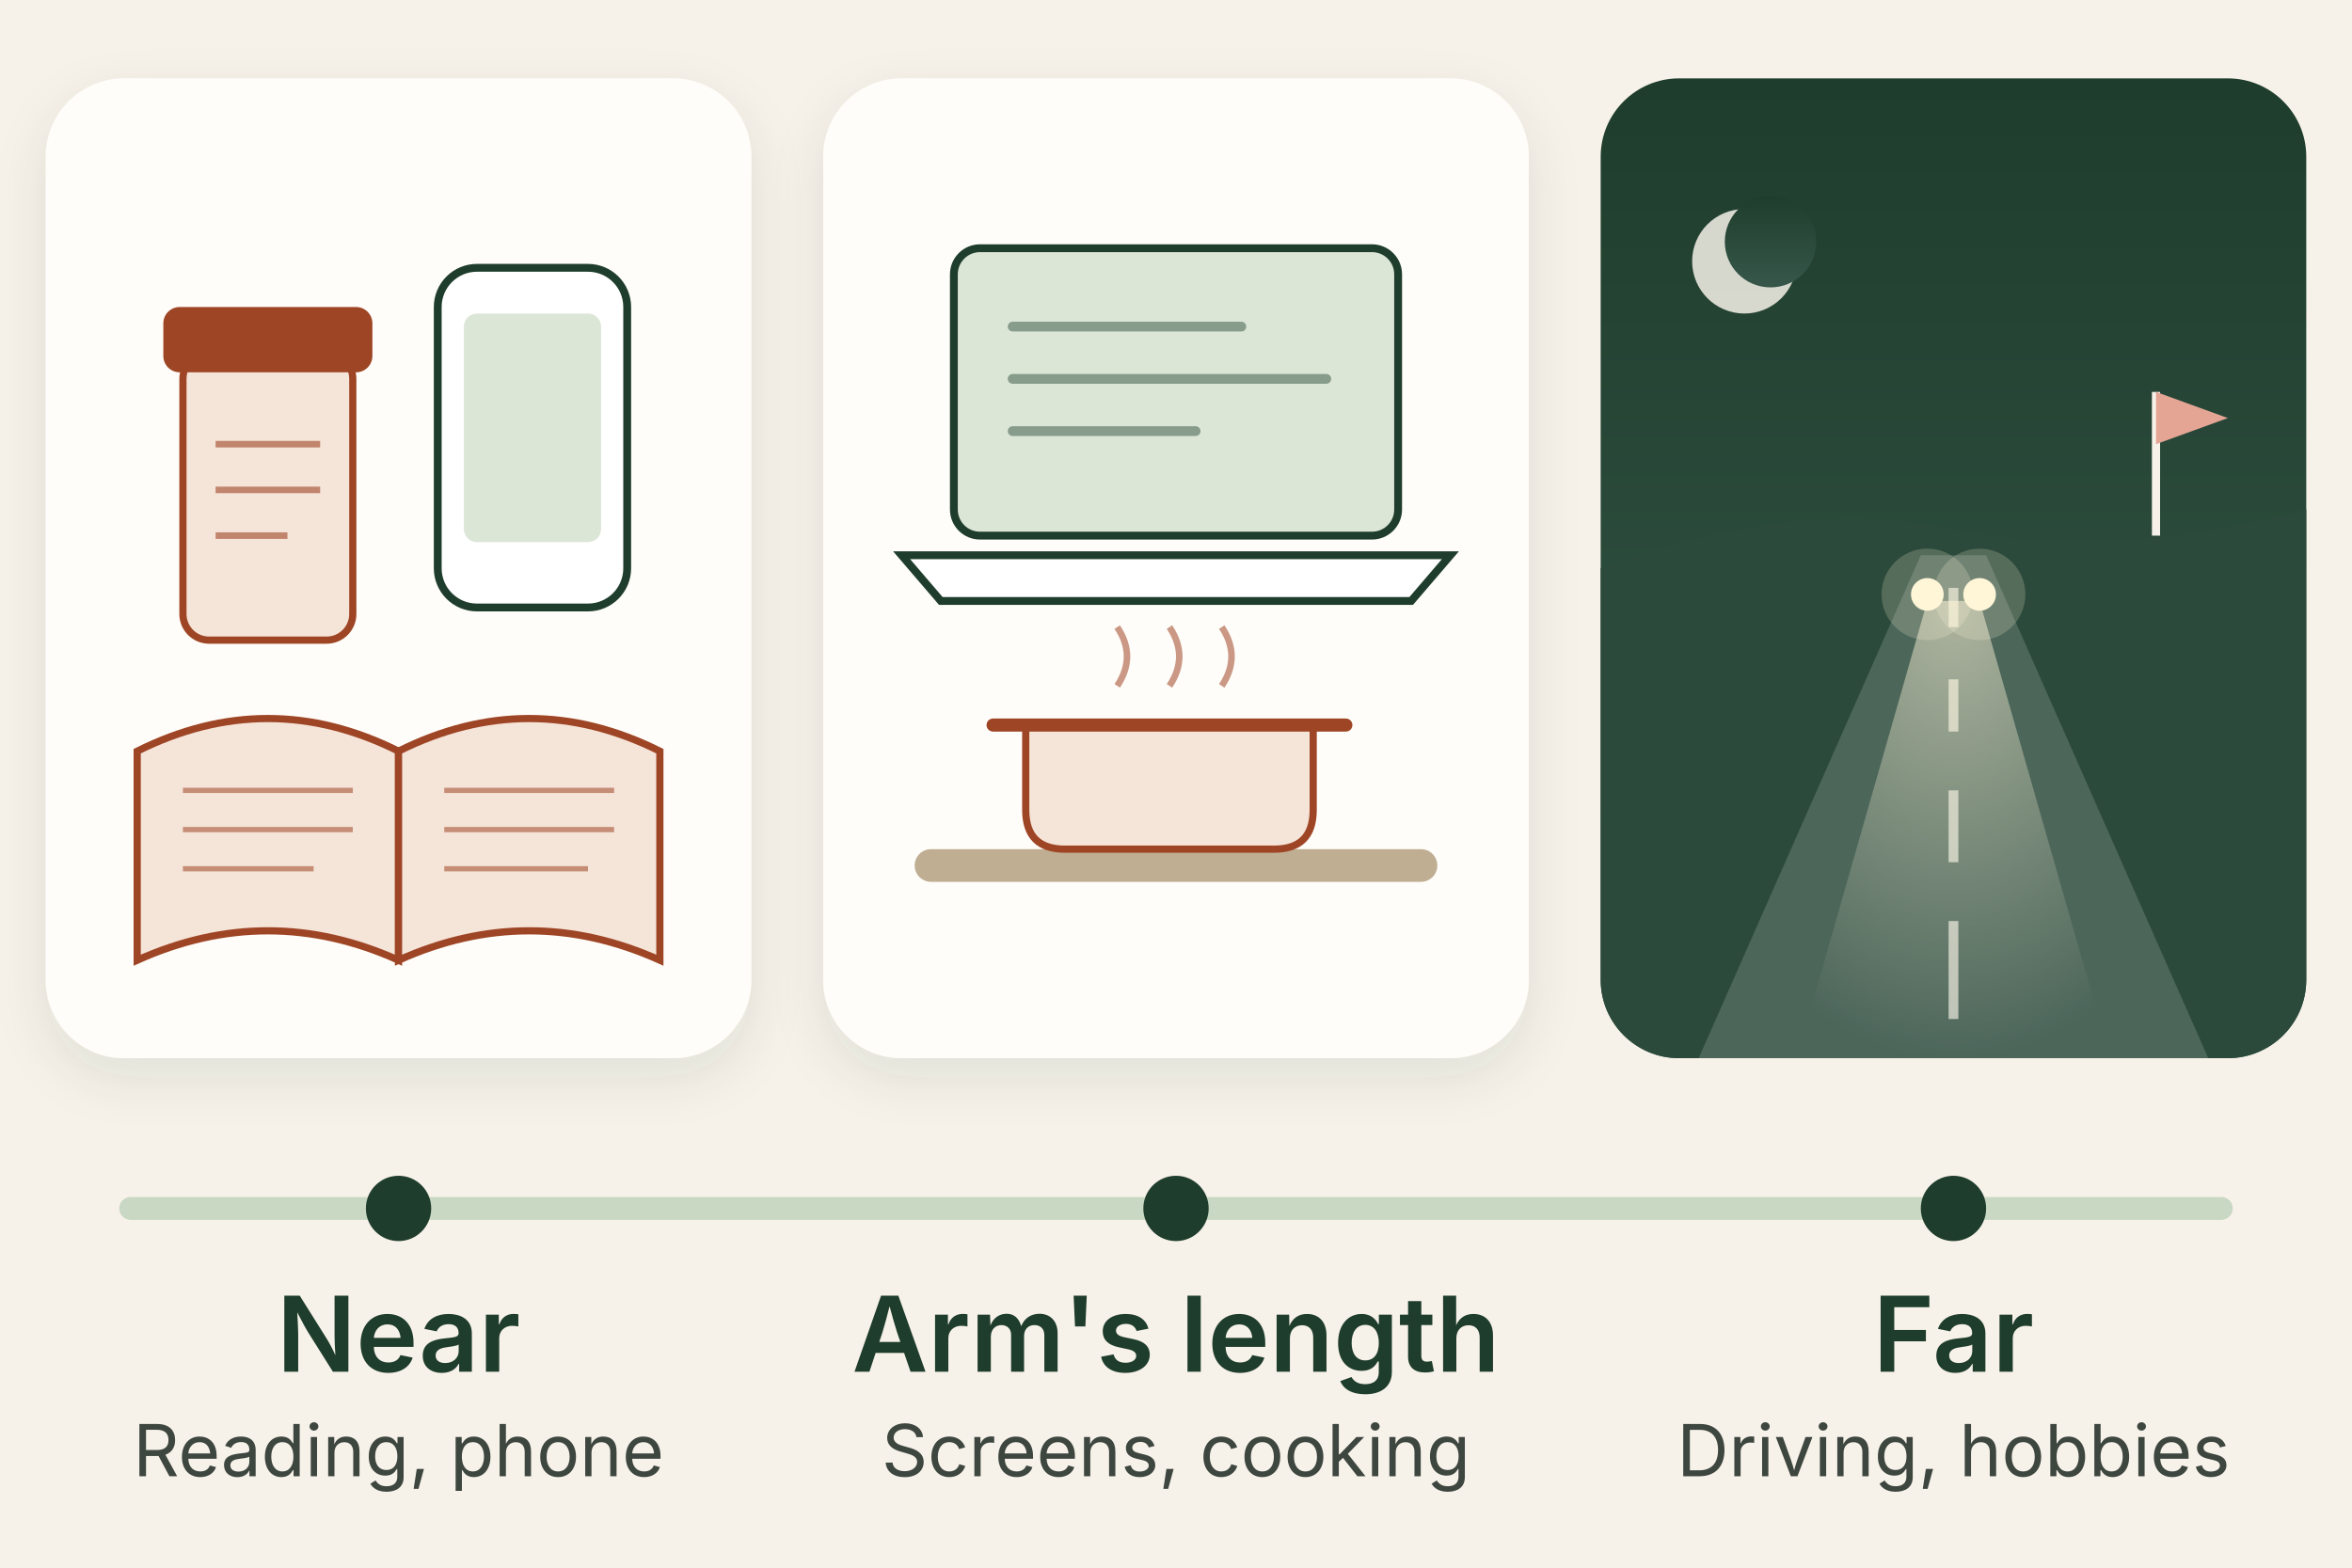
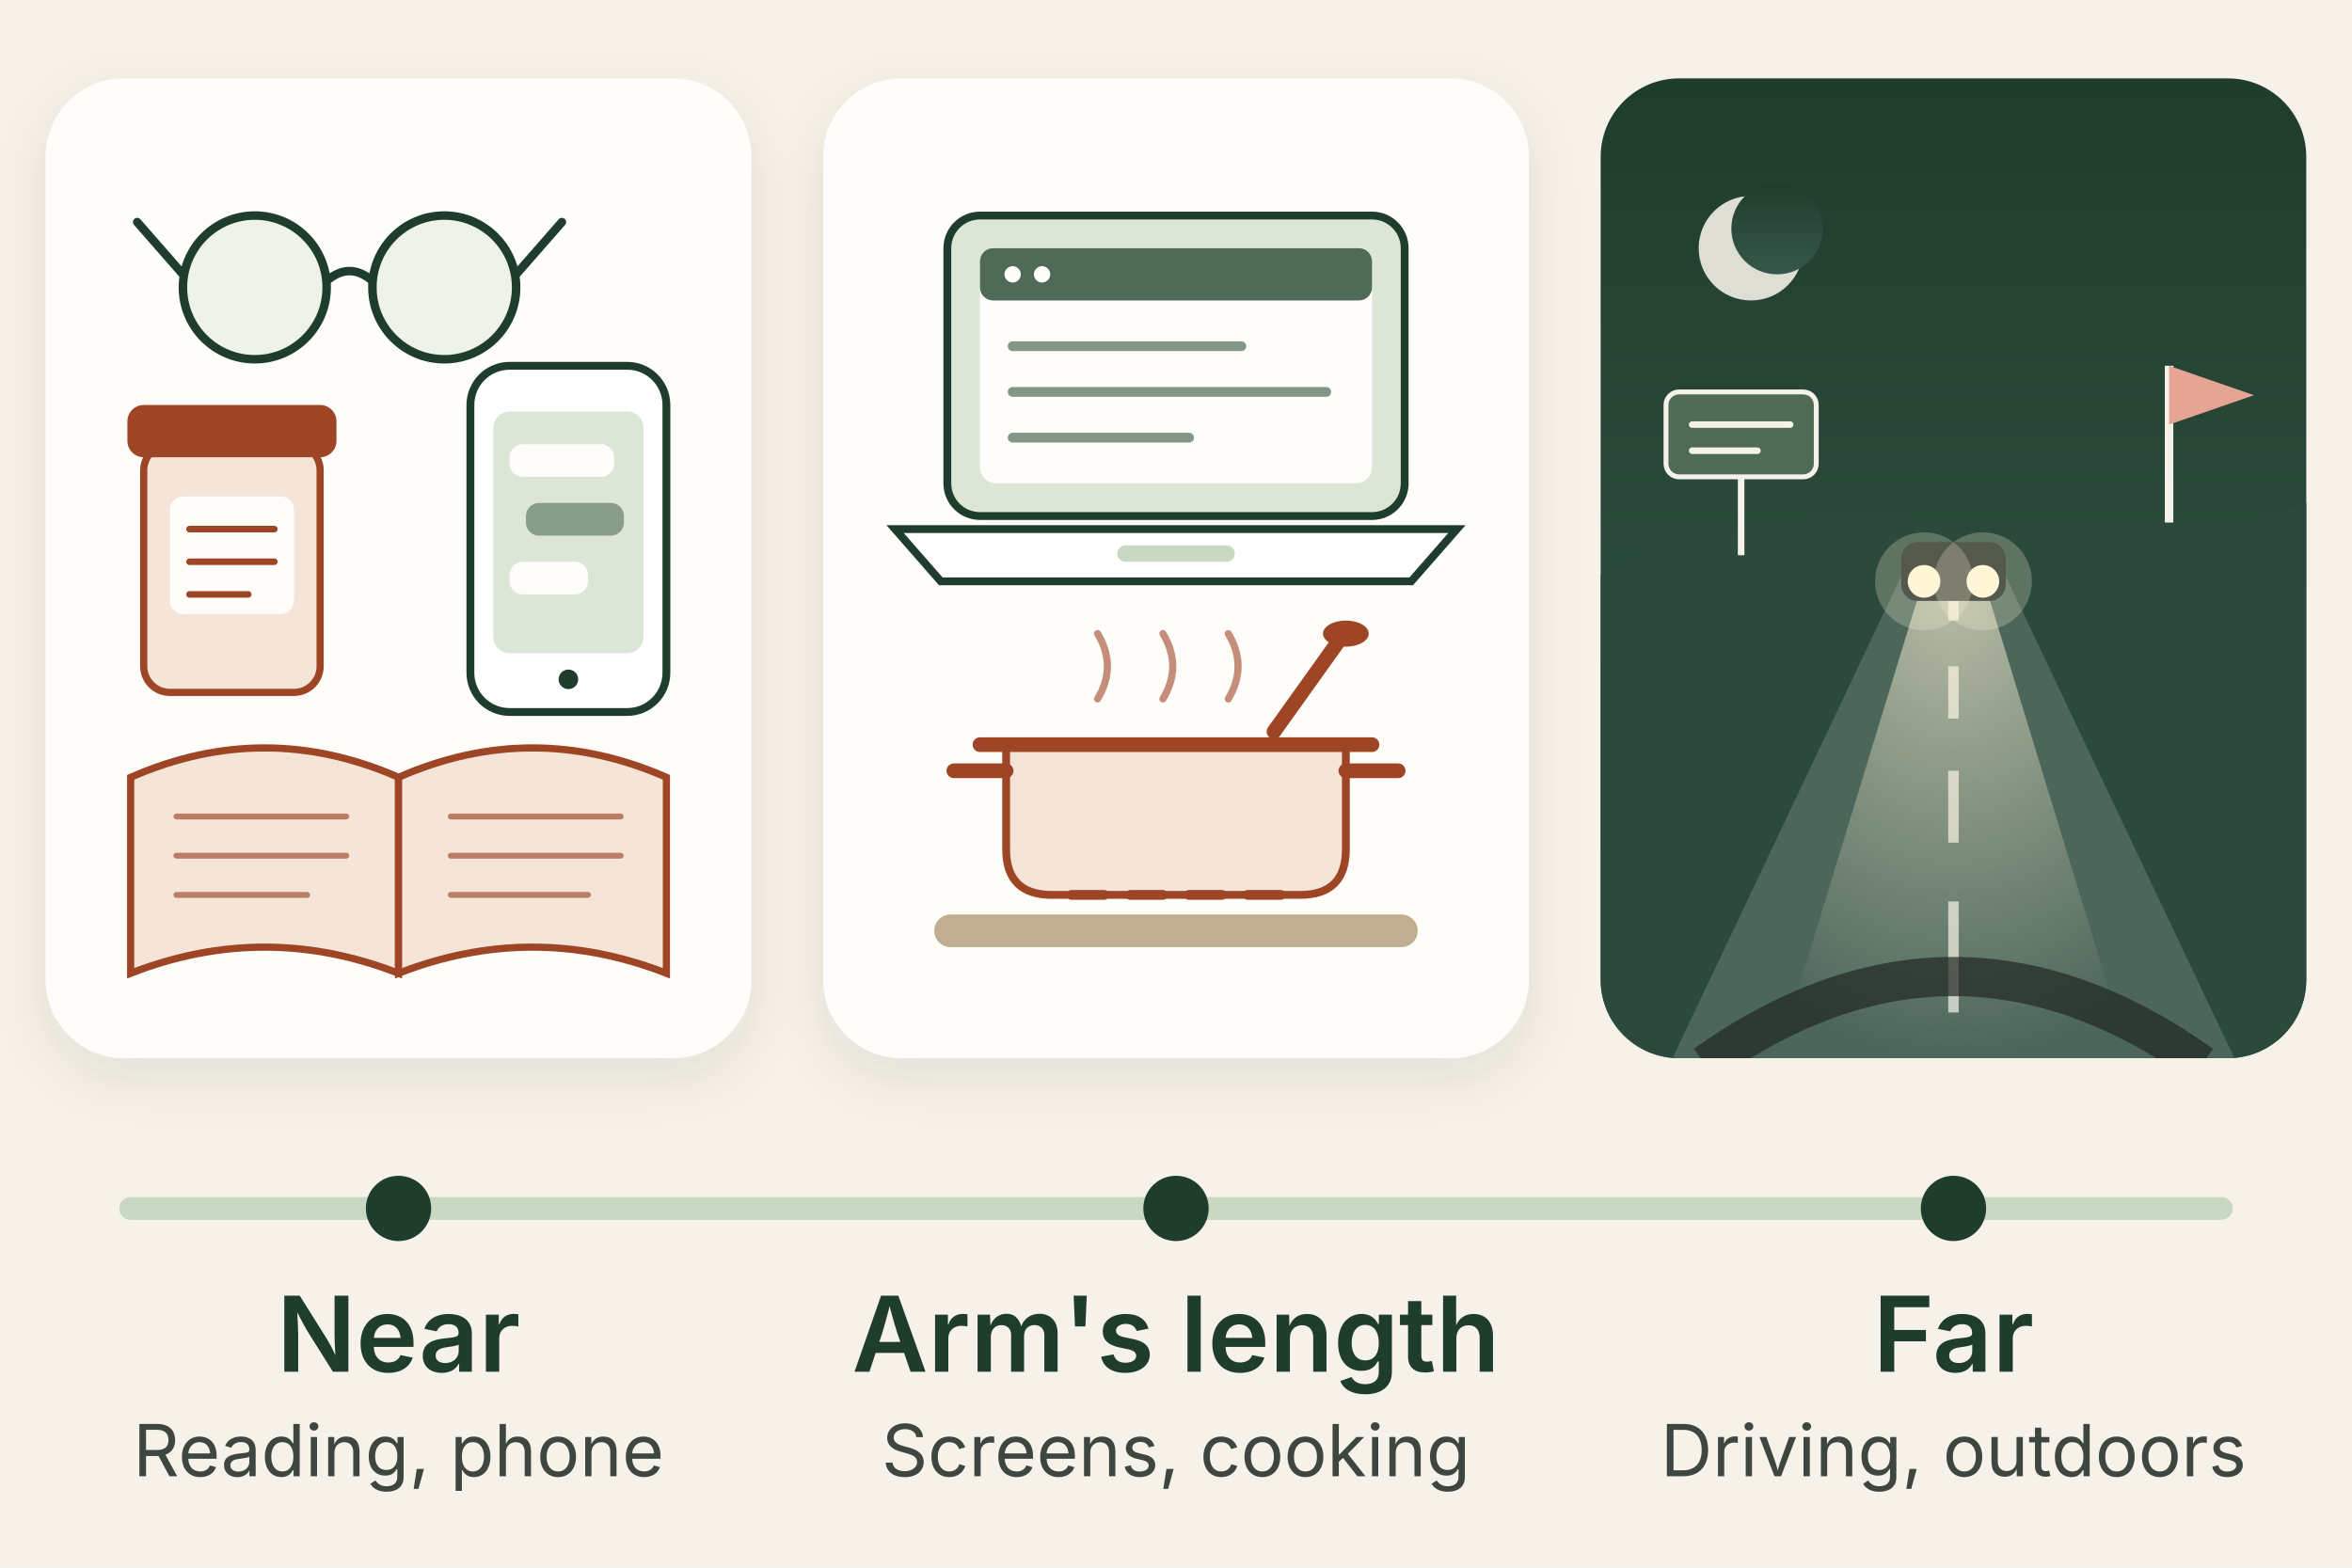
<svg xmlns="http://www.w3.org/2000/svg" viewBox="0 0 720 480" role="img" aria-labelledby="t d">
  <defs>
    <filter id="shadow" x="-20%" y="-20%" width="140%" height="140%">
      <feDropShadow dx="0" dy="6" stdDeviation="8" flood-color="#1F3D2C" flood-opacity=".10" />
    </filter>
    <linearGradient id="night" x1="0" y1="0" x2="0" y2="1">
      <stop offset="0" stop-color="#1F3D2C" />
      <stop offset="1" stop-color="#36574A" />
    </linearGradient>
    <radialGradient id="beam" cx="50%" cy="0%" r="100%">
-       <stop offset="0" stop-color="#FFF6D8" stop-opacity=".55" />
+       <stop offset="0" stop-color="#FFF6D8" stop-opacity=".6" />
      <stop offset="1" stop-color="#FFF6D8" stop-opacity="0" />
    </radialGradient>
    <clipPath id="c3">
      <rect x="0" y="0" width="216" height="300" rx="24" />
    </clipPath>
  </defs>
  <rect width="720" height="480" fill="#F7F2E9" />
  <g font-family="Inter,system-ui,sans-serif" text-anchor="middle">
    <g transform="translate(14,24)">
      <rect width="216" height="300" rx="24" fill="#FFFDF9" filter="url(#shadow)" />
-       <path d="M28,206 Q68,186 108,206 L108,270 Q68,252 28,270Z" fill="#F5E4D8" stroke="#9E4526" stroke-width="2.2" />
-       <path d="M108,206 Q148,186 188,206 L188,270 Q148,252 108,270Z" fill="#F5E4D8" stroke="#9E4526" stroke-width="2.2" />
-       <g stroke="#9E4526" stroke-width="1.6" opacity=".55">
-         <path d="M42,218 h52 M42,230 h52 M42,242 h40 M122,218 h52 M122,230 h52 M122,242 h44" />
+       <g fill="#DCE6D7" fill-opacity=".45" stroke="#1F3D2C" stroke-width="2.6">
+         <circle cx="64" cy="64" r="22" />
+         <circle cx="122" cy="64" r="22" />
+         <path d="M86,62 Q93,56 100,62" fill="none" />
+         <path d="M42,60 L28,44 M144,60 L158,44" fill="none" stroke-linecap="round" />
      </g>
-       <rect x="120" y="58" width="58" height="104" rx="12" fill="#fff" stroke="#1F3D2C" stroke-width="2.4" />
-       <rect x="128" y="72" width="42" height="70" rx="4" fill="#DCE6D7" />
-       <rect x="42" y="84" width="52" height="88" rx="8" fill="#F5E4D8" stroke="#9E4526" stroke-width="2.2" />
-       <rect x="36" y="70" width="64" height="20" rx="5" fill="#9E4526" />
-       <path d="M52,112 h32 M52,126 h32 M52,140 h22" stroke="#9E4526" stroke-width="2" opacity=".6" />
+       <rect x="130" y="88" width="60" height="106" rx="12" fill="#fff" stroke="#1F3D2C" stroke-width="2.4" />
+       <rect x="137" y="102" width="46" height="74" rx="5" fill="#DCE6D7" />
+       <rect x="142" y="112" width="32" height="10" rx="4" fill="#FFFDF9" />
+       <rect x="147" y="130" width="30" height="10" rx="4" fill="#4f6b58" opacity=".6" />
+       <rect x="142" y="148" width="24" height="10" rx="4" fill="#FFFDF9" />
+       <circle cx="160" cy="184" r="3" fill="#1F3D2C" />
+       <rect x="30" y="112" width="54" height="76" rx="8" fill="#F5E4D8" stroke="#9E4526" stroke-width="2.2" />
+       <rect x="25" y="100" width="64" height="16" rx="5" fill="#9E4526" />
+       <rect x="38" y="128" width="38" height="36" rx="4" fill="#FFFDF9" />
+       <path d="M44,138 h26 M44,148 h26 M44,158 h18" stroke="#9E4526" stroke-width="2" stroke-linecap="round" />
+       <path d="M26,214 Q67,196 108,214 L108,274 Q67,258 26,274Z" fill="#F5E4D8" stroke="#9E4526" stroke-width="2.2" />
+       <path d="M108,214 Q149,196 190,214 L190,274 Q149,258 108,274Z" fill="#F5E4D8" stroke="#9E4526" stroke-width="2.2" />
+       <g stroke="#9E4526" stroke-width="1.8" opacity=".65" stroke-linecap="round">
+         <path d="M40,226 h52 M40,238 h52 M40,250 h40 M124,226 h52 M124,238 h52 M124,250 h42" />
+       </g>
    </g>
    <g transform="translate(252,24)">
      <rect width="216" height="300" rx="24" fill="#FFFDF9" filter="url(#shadow)" />
-       <rect x="40" y="52" width="136" height="88" rx="8" fill="#DCE6D7" stroke="#1F3D2C" stroke-width="2.4" />
-       <path d="M58,76 h70 M58,92 h96 M58,108 h56" stroke="#4f6b58" stroke-width="3" stroke-linecap="round" opacity=".6" />
-       <path d="M24,146 h168 l-12,14 h-144z" fill="#fff" stroke="#1F3D2C" stroke-width="2.4" />
-       <rect x="28" y="236" width="160" height="10" rx="5" fill="#BFAE92" />
-       <path d="M62,198 h88 v26 q0,12 -12,12 h-64 q-12,0 -12,-12z" fill="#F5E4D8" stroke="#9E4526" stroke-width="2.2" />
-       <path d="M52,198 h108" stroke="#9E4526" stroke-width="4" stroke-linecap="round" />
-       <path d="M90,186 q6,-9 0,-18 M106,186 q6,-9 0,-18 M122,186 q6,-9 0,-18" fill="none" stroke="#9E4526" stroke-width="2" opacity=".55" />
+       <rect x="38" y="42" width="140" height="92" rx="10" fill="#DCE6D7" stroke="#1F3D2C" stroke-width="2.4" />
+       <rect x="48" y="52" width="120" height="72" rx="5" fill="#FFFDF9" />
+       <rect x="48" y="52" width="120" height="16" rx="4" fill="#4f6b58" />
+       <circle cx="58" cy="60" r="2.5" fill="#FFFDF9" />
+       <circle cx="67" cy="60" r="2.5" fill="#FFFDF9" />
+       <path d="M58,82 h70 M58,96 h96 M58,110 h54" stroke="#4f6b58" stroke-width="3" stroke-linecap="round" opacity=".7" />
+       <path d="M22,138 h172 l-14,16 h-144z" fill="#fff" stroke="#1F3D2C" stroke-width="2.4" />
+       <rect x="90" y="143" width="36" height="5" rx="2.5" fill="#c9d8c3" />
+       <path d="M138,200 L158,172" stroke="#9E4526" stroke-width="4.5" stroke-linecap="round" />
+       <ellipse cx="160" cy="170" rx="7" ry="4" fill="#9E4526" />
+       <path d="M56,204 h104 v32 q0,14 -14,14 h-76 q-14,0 -14,-14z" fill="#F5E4D8" stroke="#9E4526" stroke-width="2.4" />
+       <path d="M40,212 h16 M160,212 h16" stroke="#9E4526" stroke-width="4.5" stroke-linecap="round" />
+       <path d="M48,204 h120" stroke="#9E4526" stroke-width="4.5" stroke-linecap="round" />
+       <rect x="34" y="256" width="148" height="10" rx="5" fill="#BFAE92" />
+       <path d="M76,250 h64" stroke="#9E4526" stroke-width="3" stroke-dasharray="10 8" stroke-linecap="round" />
+       <path d="M84,190 q6,-10 0,-20 M104,190 q6,-10 0,-20 M124,190 q6,-10 0,-20" fill="none" stroke="#9E4526" stroke-width="2.2" opacity=".6" stroke-linecap="round" />
    </g>
    <g transform="translate(490,24)">
      <g clip-path="url(#c3)">
        <rect width="216" height="300" fill="url(#night)" />
-         <path d="M0,150 Q60,128 108,138 T216,132 V300 H0Z" fill="#2C4A3B" />
-         <path d="M30,300 L98,146 L118,146 L186,300Z" fill="#4C665A" />
-         <path d="M108,156 v12 M108,184 v16 M108,218 v22 M108,258 v30" stroke="#F7F2E9" stroke-width="3" opacity=".65" />
-         <path d="M60,300 L100,160 L116,160 L156,300Z" fill="url(#beam)" />
-         <circle cx="100" cy="158" r="5" fill="#FFF6D8" />
-         <circle cx="116" cy="158" r="5" fill="#FFF6D8" />
-         <circle cx="100" cy="158" r="14" fill="#FFF6D8" opacity=".2" />
-         <circle cx="116" cy="158" r="14" fill="#FFF6D8" opacity=".2" />
-         <path d="M170,140 V96" stroke="#F7F2E9" stroke-width="2.5" />
-         <path d="M170,96 l22,8 -22,8z" fill="#E4A595" />
-         <circle cx="44" cy="56" r="16" fill="#F7F2E9" opacity=".85" />
-         <circle cx="52" cy="50" r="14" fill="url(#night)" />
+         <path d="M0,152 Q62,126 112,138 T216,130 V300 H0Z" fill="#2C4A3B" />
+         <path d="M174,136 V88" stroke="#F7F2E9" stroke-width="2.6" />
+         <path d="M174,88 l26,9 -26,9z" fill="#E4A595" />
+         <rect x="20" y="96" width="46" height="26" rx="4" fill="#4f6b58" stroke="#F7F2E9" stroke-width="1.5" />
+         <path d="M43,122 v24" stroke="#F7F2E9" stroke-width="2" />
+         <path d="M28,106 h30 M28,114 h20" stroke="#F7F2E9" stroke-width="2" stroke-linecap="round" />
+         <path d="M22,300 L96,144 L120,144 L194,300Z" fill="#4C665A" />
+         <path d="M108,154 v12 M108,180 v16 M108,212 v22 M108,252 v34" stroke="#F7F2E9" stroke-width="3.2" opacity=".7" />
+         <path d="M54,300 L98,156 L118,156 L162,300Z" fill="url(#beam)" />
+         <rect x="92" y="142" width="32" height="18" rx="5" fill="#1F2621" />
+         <circle cx="99" cy="154" r="5" fill="#FFF6D8" />
+         <circle cx="117" cy="154" r="5" fill="#FFF6D8" />
+         <circle cx="99" cy="154" r="15" fill="#FFF6D8" opacity=".24" />
+         <circle cx="117" cy="154" r="15" fill="#FFF6D8" opacity=".24" />
+         <path d="M32,302 Q108,248 184,302" fill="none" stroke="#1F2621" stroke-width="12" opacity=".7" />
+         <circle cx="46" cy="52" r="16" fill="#F7F2E9" opacity=".88" />
+         <circle cx="54" cy="46" r="14" fill="url(#night)" />
      </g>
      <rect width="216" height="300" rx="24" fill="none" filter="url(#shadow)" />
    </g>
    <path d="M40,370 L680,370" stroke="#c9d8c3" stroke-width="7" stroke-linecap="round" />
    <g fill="#1F3D2C">
      <circle cx="122" cy="370" r="10" />
      <circle cx="360" cy="370" r="10" />
      <circle cx="598" cy="370" r="10" />
    </g>
    <g font-size="32" font-weight="600" fill="#1F3D2C">
      <text x="122" y="420">Near</text>
      <text x="360" y="420">Arm's length</text>
      <text x="598" y="420">Far</text>
    </g>
    <g font-size="22" fill="#3d463f">
      <text x="122" y="452">Reading, phone</text>
      <text x="360" y="452">Screens, cooking</text>
-       <text x="598" y="452">Driving, hobbies</text>
+       <text x="598" y="452">Driving, outdoors</text>
    </g>
  </g>
</svg>
